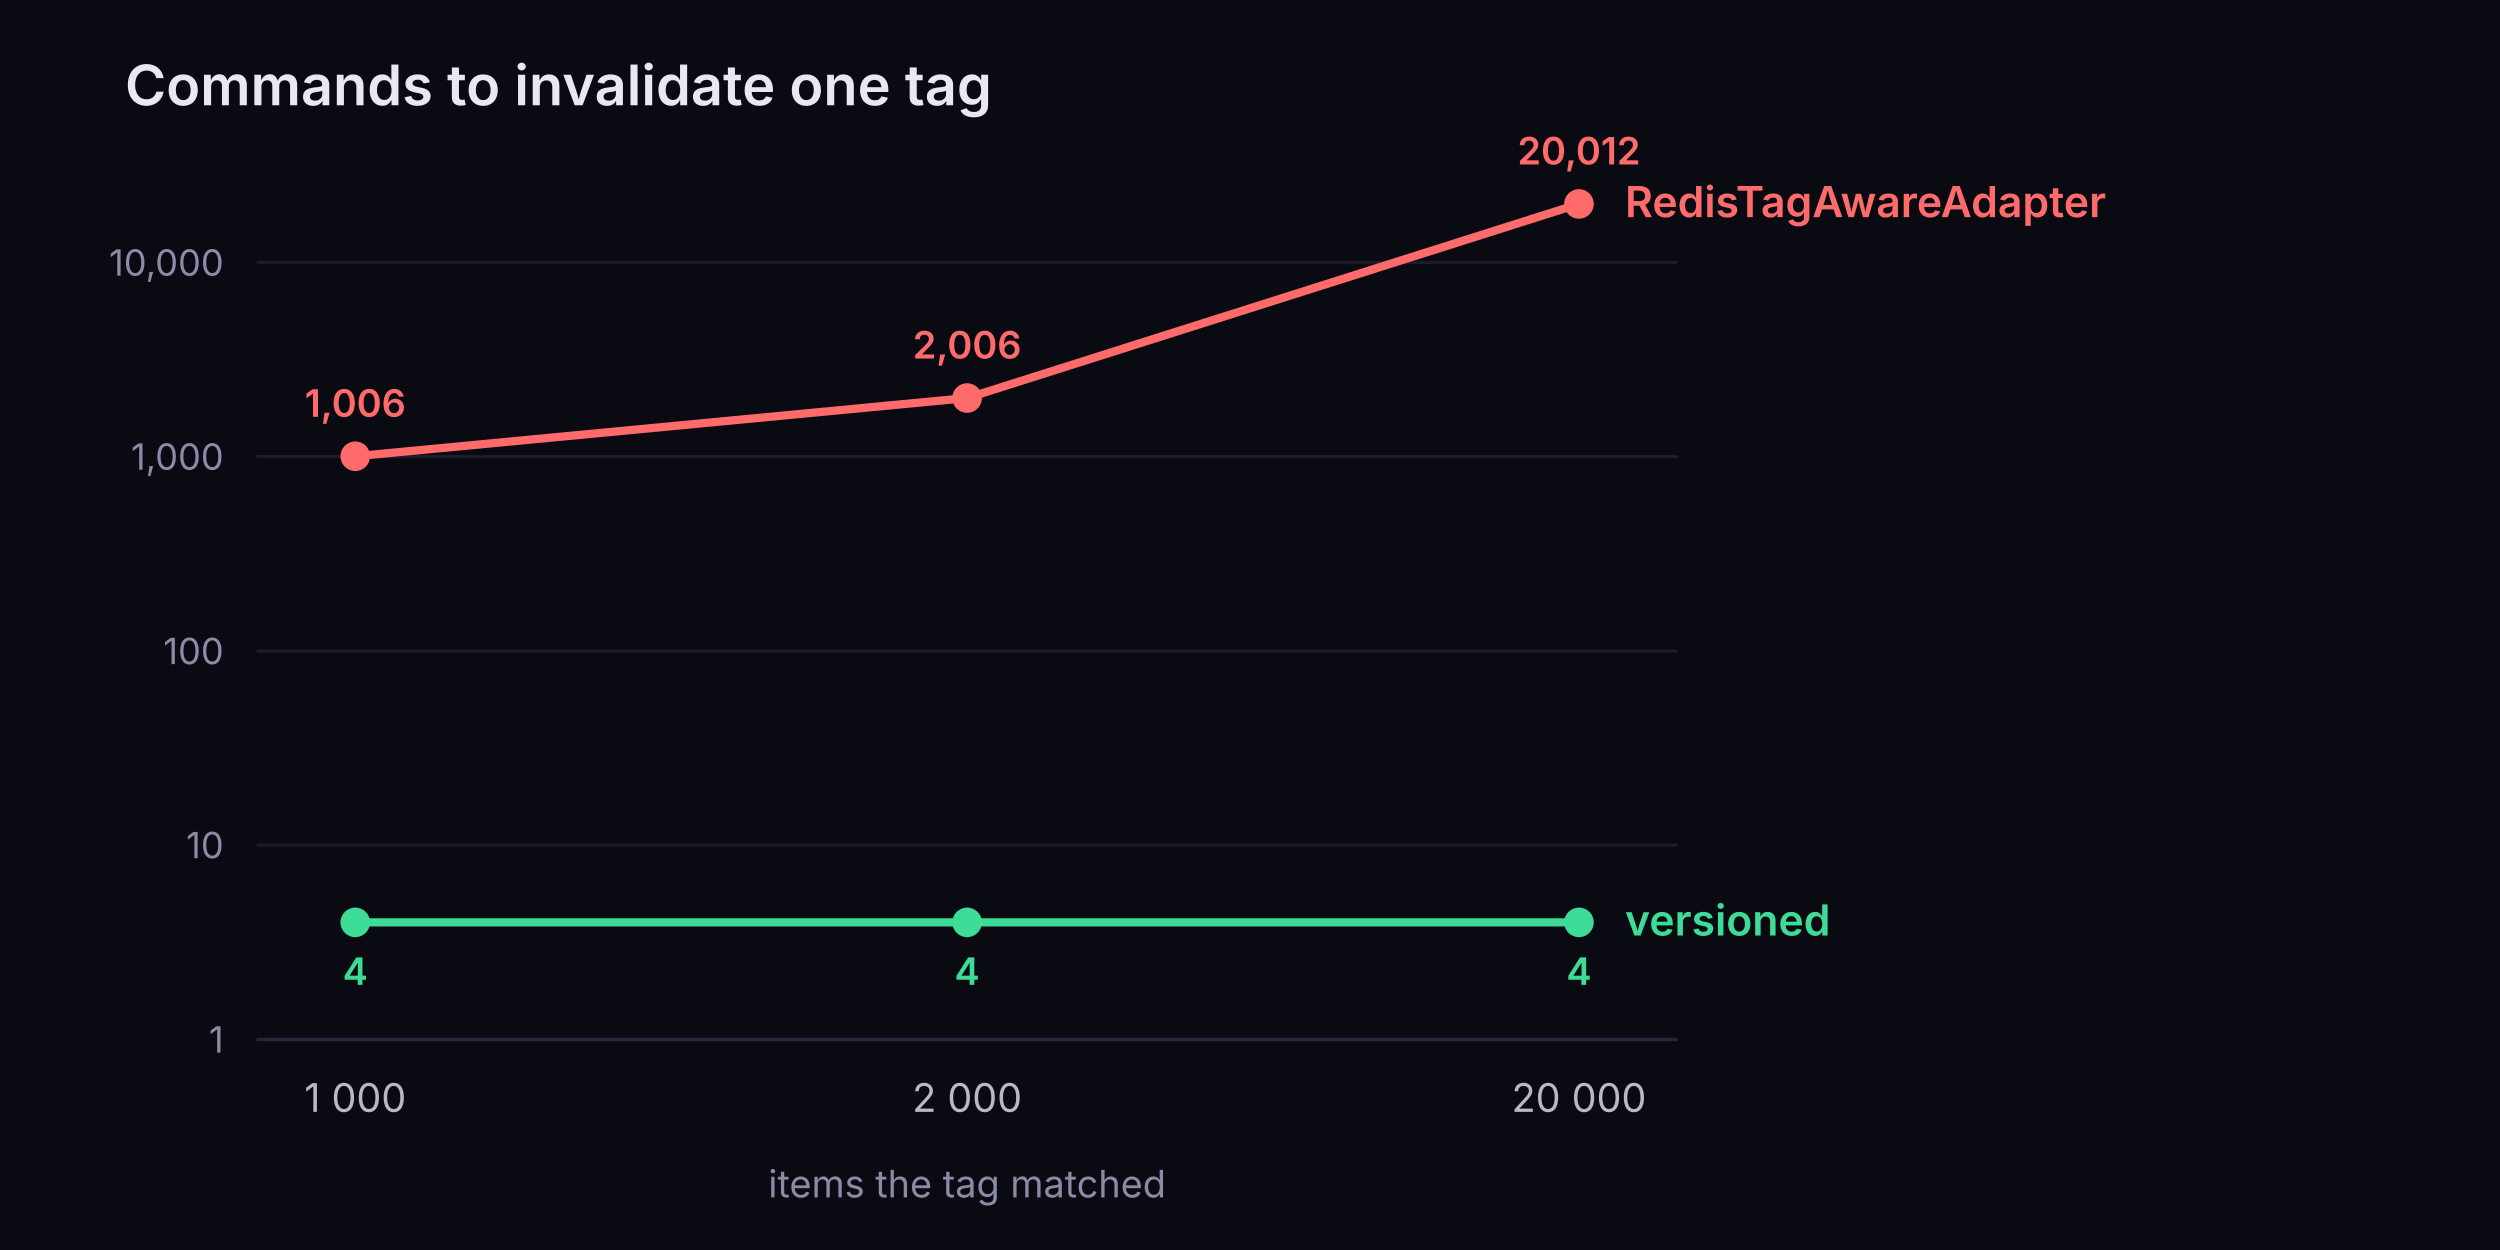
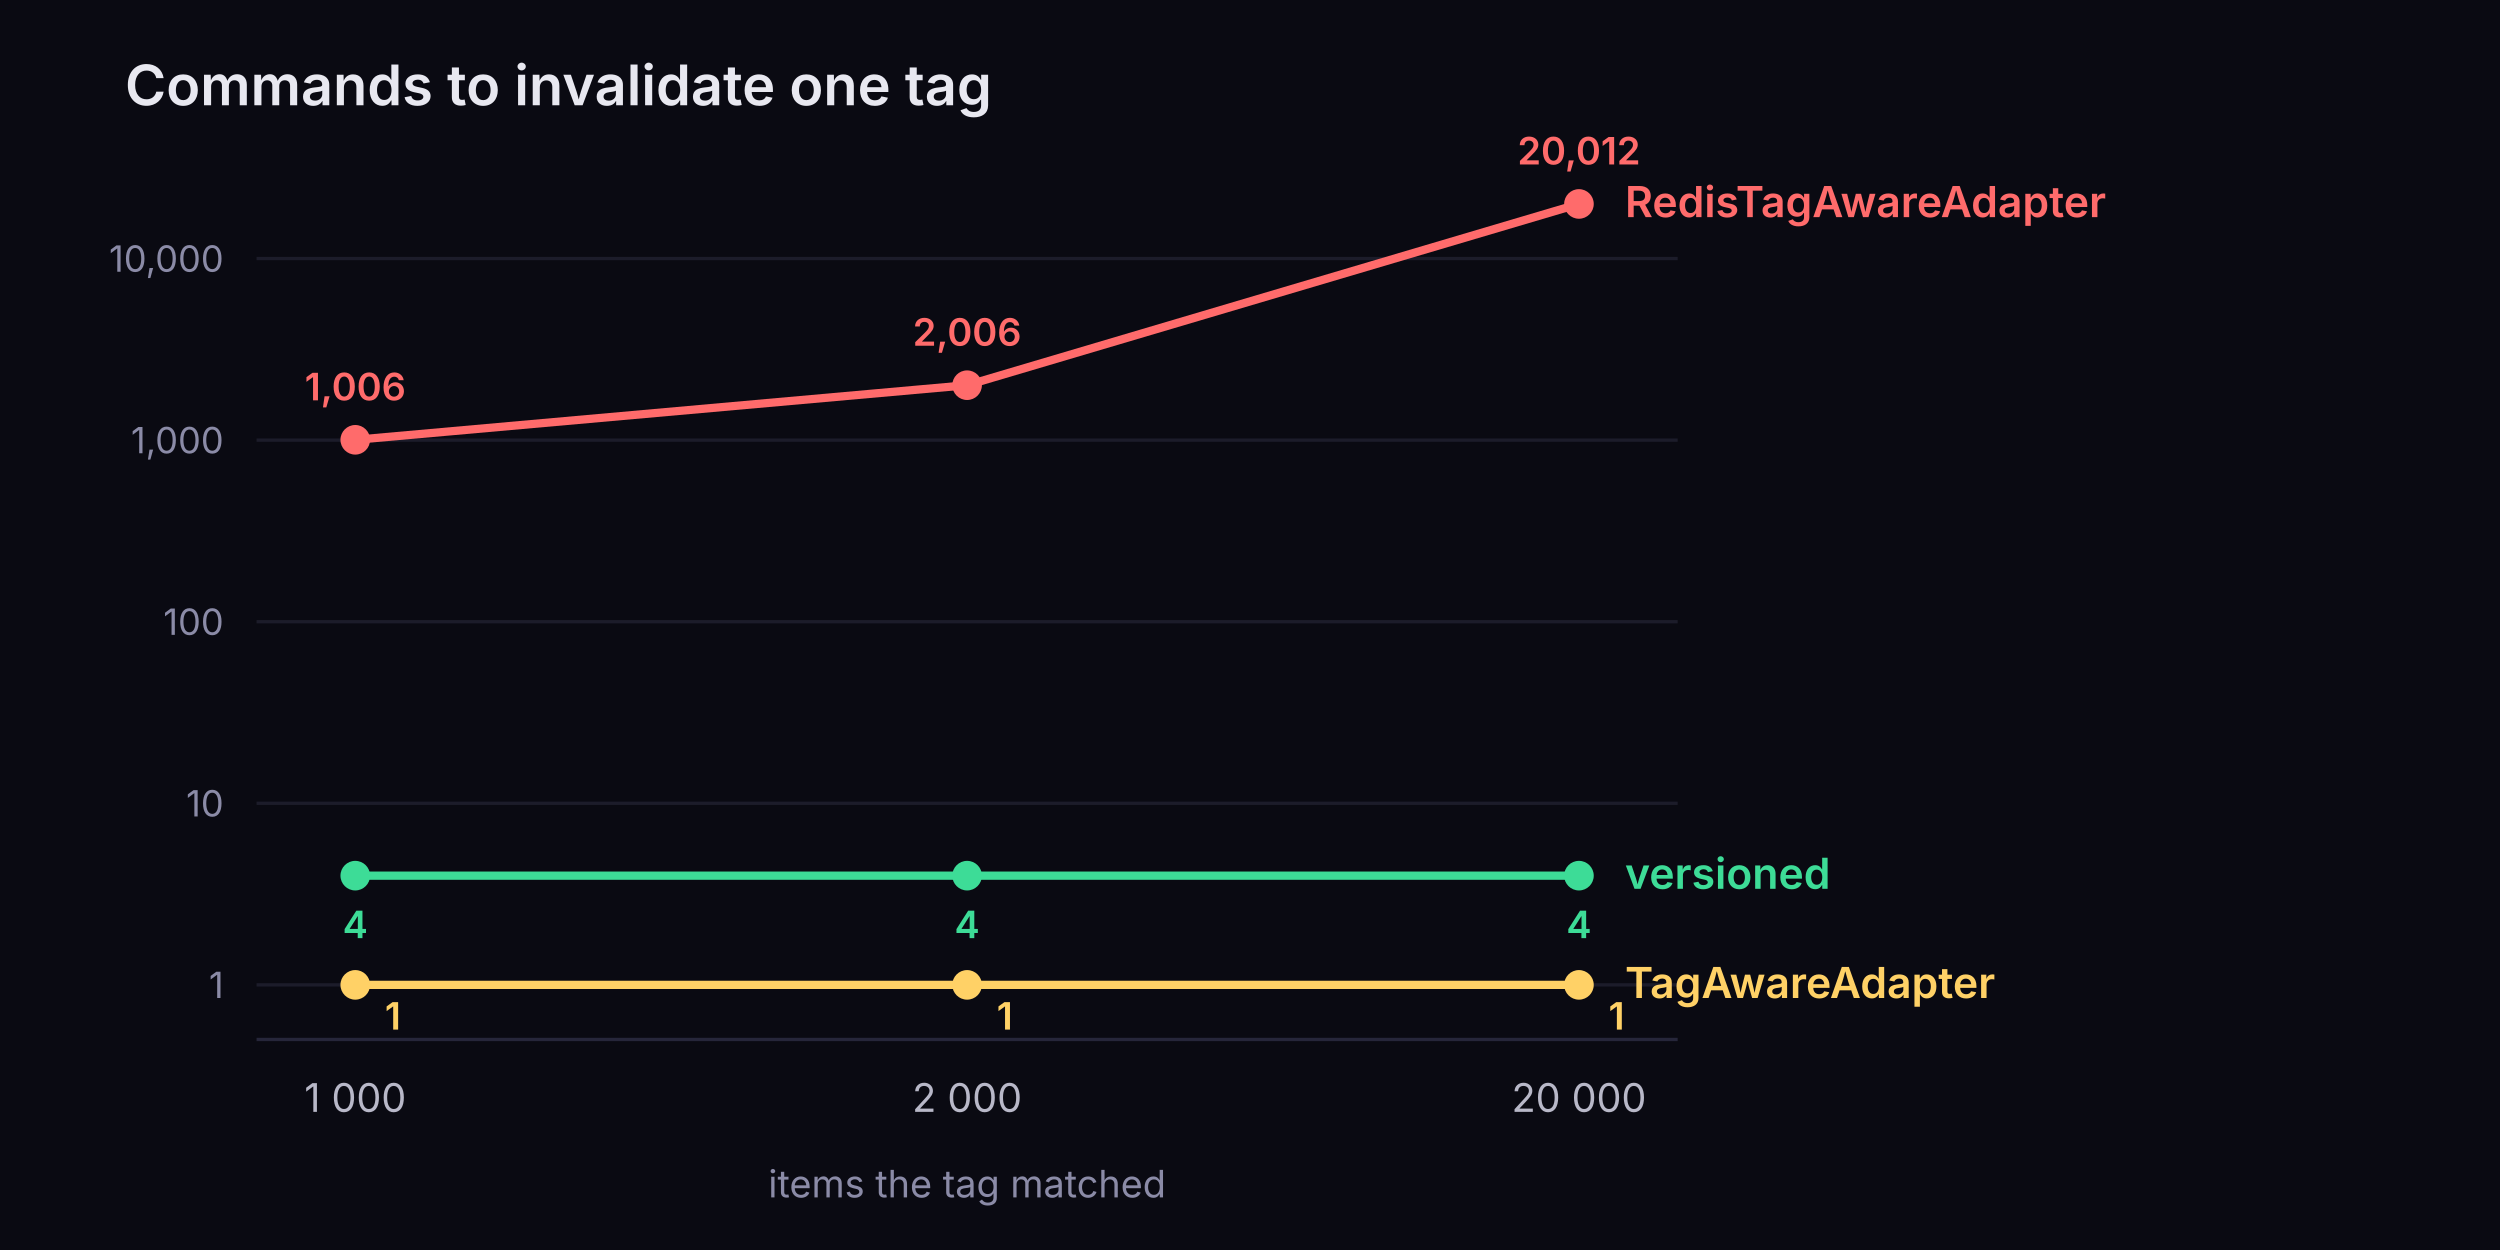
<svg xmlns="http://www.w3.org/2000/svg" viewBox="0 0 760 380" width="760" height="380" font-family="Rajdhani, system-ui, -apple-system, Segoe UI, sans-serif">
  <style>@font-face { font-family: "Rajdhani"; font-weight: 600; src: url("src/fonts/rajdhani-600.woff2") format("woff2"); }@font-face { font-family: "Rajdhani"; font-weight: 700; src: url("src/fonts/rajdhani-700.woff2") format("woff2"); }</style>
  <rect width="760" height="380" fill="#0a0a12" />
  <text x="38" y="32" font-size="17" font-weight="600" fill="#e8e8f0">Commands to invalidate one tag</text>
-   <line x1="78" y1="316.0" x2="510.0" y2="316.0" stroke="#1c1c2a" stroke-width="1" />
-   <text x="68" y="320.0" font-size="11" fill="#8b8ba7" text-anchor="end">1</text>
-   <line x1="78" y1="256.9" x2="510.0" y2="256.9" stroke="#1c1c2a" stroke-width="1" />
-   <text x="68" y="260.9" font-size="11" fill="#8b8ba7" text-anchor="end">10</text>
-   <line x1="78" y1="197.9" x2="510.0" y2="197.9" stroke="#1c1c2a" stroke-width="1" />
-   <text x="68" y="201.9" font-size="11" fill="#8b8ba7" text-anchor="end">100</text>
-   <line x1="78" y1="138.8" x2="510.0" y2="138.8" stroke="#1c1c2a" stroke-width="1" />
-   <text x="68" y="142.8" font-size="11" fill="#8b8ba7" text-anchor="end">1,000</text>
-   <line x1="78" y1="79.8" x2="510.0" y2="79.8" stroke="#1c1c2a" stroke-width="1" />
-   <text x="68" y="83.8" font-size="11" fill="#8b8ba7" text-anchor="end">10,000</text>
-   <polyline points="108.0,280.4 294.0,280.4 480.0,280.4" fill="none" stroke="#3ddc97" stroke-width="2.5" stroke-linejoin="round" />
-   <circle cx="108.0" cy="280.4" r="4.5" fill="#3ddc97" />
-   <text x="108.0" y="299.4" font-size="11.5" font-weight="600" fill="#3ddc97" text-anchor="middle">4</text>
-   <circle cx="294.0" cy="280.4" r="4.5" fill="#3ddc97" />
-   <text x="294.0" y="299.4" font-size="11.5" font-weight="600" fill="#3ddc97" text-anchor="middle">4</text>
-   <circle cx="480.0" cy="280.4" r="4.5" fill="#3ddc97" />
-   <text x="480.0" y="299.4" font-size="11.5" font-weight="600" fill="#3ddc97" text-anchor="middle">4</text>
-   <text x="494.0" y="284.4" font-size="13" font-weight="600" fill="#3ddc97">versioned</text>
-   <polyline points="108.0,138.7 294.0,121.0 480.0,62.0" fill="none" stroke="#ff6b6b" stroke-width="2.5" stroke-linejoin="round" />
-   <circle cx="108.0" cy="138.7" r="4.5" fill="#ff6b6b" />
-   <text x="108.0" y="126.7" font-size="11.5" font-weight="600" fill="#ff6b6b" text-anchor="middle">1,006</text>
-   <circle cx="294.0" cy="121.0" r="4.5" fill="#ff6b6b" />
-   <text x="294.0" y="109.0" font-size="11.5" font-weight="600" fill="#ff6b6b" text-anchor="middle">2,006</text>
+   <line x1="78" y1="299.4" x2="510.0" y2="299.4" stroke="#1c1c2a" stroke-width="1" />
+   <text x="68" y="303.4" font-size="11" fill="#8b8ba7" text-anchor="end">1</text>
+   <line x1="78" y1="244.2" x2="510.0" y2="244.2" stroke="#1c1c2a" stroke-width="1" />
+   <text x="68" y="248.2" font-size="11" fill="#8b8ba7" text-anchor="end">10</text>
+   <line x1="78" y1="189.0" x2="510.0" y2="189.0" stroke="#1c1c2a" stroke-width="1" />
+   <text x="68" y="193.0" font-size="11" fill="#8b8ba7" text-anchor="end">100</text>
+   <line x1="78" y1="133.8" x2="510.0" y2="133.8" stroke="#1c1c2a" stroke-width="1" />
+   <text x="68" y="137.8" font-size="11" fill="#8b8ba7" text-anchor="end">1,000</text>
+   <line x1="78" y1="78.6" x2="510.0" y2="78.6" stroke="#1c1c2a" stroke-width="1" />
+   <text x="68" y="82.6" font-size="11" fill="#8b8ba7" text-anchor="end">10,000</text>
+   <polyline points="108.0,299.4 294.0,299.4 480.0,299.4" fill="none" stroke="#ffd166" stroke-width="2.5" stroke-linejoin="round" />
+   <circle cx="108.0" cy="299.4" r="4.5" fill="#ffd166" />
+   <text x="117.0" y="313.0" font-size="11.5" font-weight="600" fill="#ffd166" text-anchor="start">1</text>
+   <circle cx="294.0" cy="299.4" r="4.5" fill="#ffd166" />
+   <text x="303.0" y="313.0" font-size="11.5" font-weight="600" fill="#ffd166" text-anchor="start">1</text>
+   <circle cx="480.0" cy="299.4" r="4.5" fill="#ffd166" />
+   <text x="489.0" y="313.0" font-size="11.5" font-weight="600" fill="#ffd166" text-anchor="start">1</text>
+   <text x="494.0" y="303.4" font-size="13" font-weight="600" fill="#ffd166">TagAwareAdapter</text>
+   <polyline points="108.0,133.7 294.0,117.1 480.0,62.0" fill="none" stroke="#ff6b6b" stroke-width="2.5" stroke-linejoin="round" />
+   <circle cx="108.0" cy="133.7" r="4.5" fill="#ff6b6b" />
+   <text x="108.0" y="121.7" font-size="11.5" font-weight="600" fill="#ff6b6b" text-anchor="middle">1,006</text>
+   <circle cx="294.0" cy="117.1" r="4.5" fill="#ff6b6b" />
+   <text x="294.0" y="105.1" font-size="11.5" font-weight="600" fill="#ff6b6b" text-anchor="middle">2,006</text>
  <circle cx="480.0" cy="62.0" r="4.5" fill="#ff6b6b" />
  <text x="480.0" y="50.0" font-size="11.5" font-weight="600" fill="#ff6b6b" text-anchor="middle">20,012</text>
  <text x="494.0" y="66.0" font-size="13" font-weight="600" fill="#ff6b6b">RedisTagAwareAdapter</text>
+   <polyline points="108.0,266.2 294.0,266.2 480.0,266.2" fill="none" stroke="#3ddc97" stroke-width="2.5" stroke-linejoin="round" />
+   <circle cx="108.0" cy="266.2" r="4.5" fill="#3ddc97" />
+   <text x="108.0" y="285.2" font-size="11.5" font-weight="600" fill="#3ddc97" text-anchor="middle">4</text>
+   <circle cx="294.0" cy="266.2" r="4.5" fill="#3ddc97" />
+   <text x="294.0" y="285.2" font-size="11.5" font-weight="600" fill="#3ddc97" text-anchor="middle">4</text>
+   <circle cx="480.0" cy="266.2" r="4.5" fill="#3ddc97" />
+   <text x="480.0" y="285.2" font-size="11.5" font-weight="600" fill="#3ddc97" text-anchor="middle">4</text>
+   <text x="494.0" y="270.2" font-size="13" font-weight="600" fill="#3ddc97">versioned</text>
  <line x1="78" y1="316.0" x2="510.0" y2="316.0" stroke="#26263a" stroke-width="1" />
  <text x="108.0" y="338.0" font-size="12" fill="#b8b8c8" text-anchor="middle">1 000</text>
  <text x="294.0" y="338.0" font-size="12" fill="#b8b8c8" text-anchor="middle">2 000</text>
  <text x="480.0" y="338.0" font-size="12" fill="#b8b8c8" text-anchor="middle">20 000</text>
  <text x="294.0" y="364.0" font-size="11.5" fill="#8b8ba7" text-anchor="middle">items the tag matched</text>
</svg>
